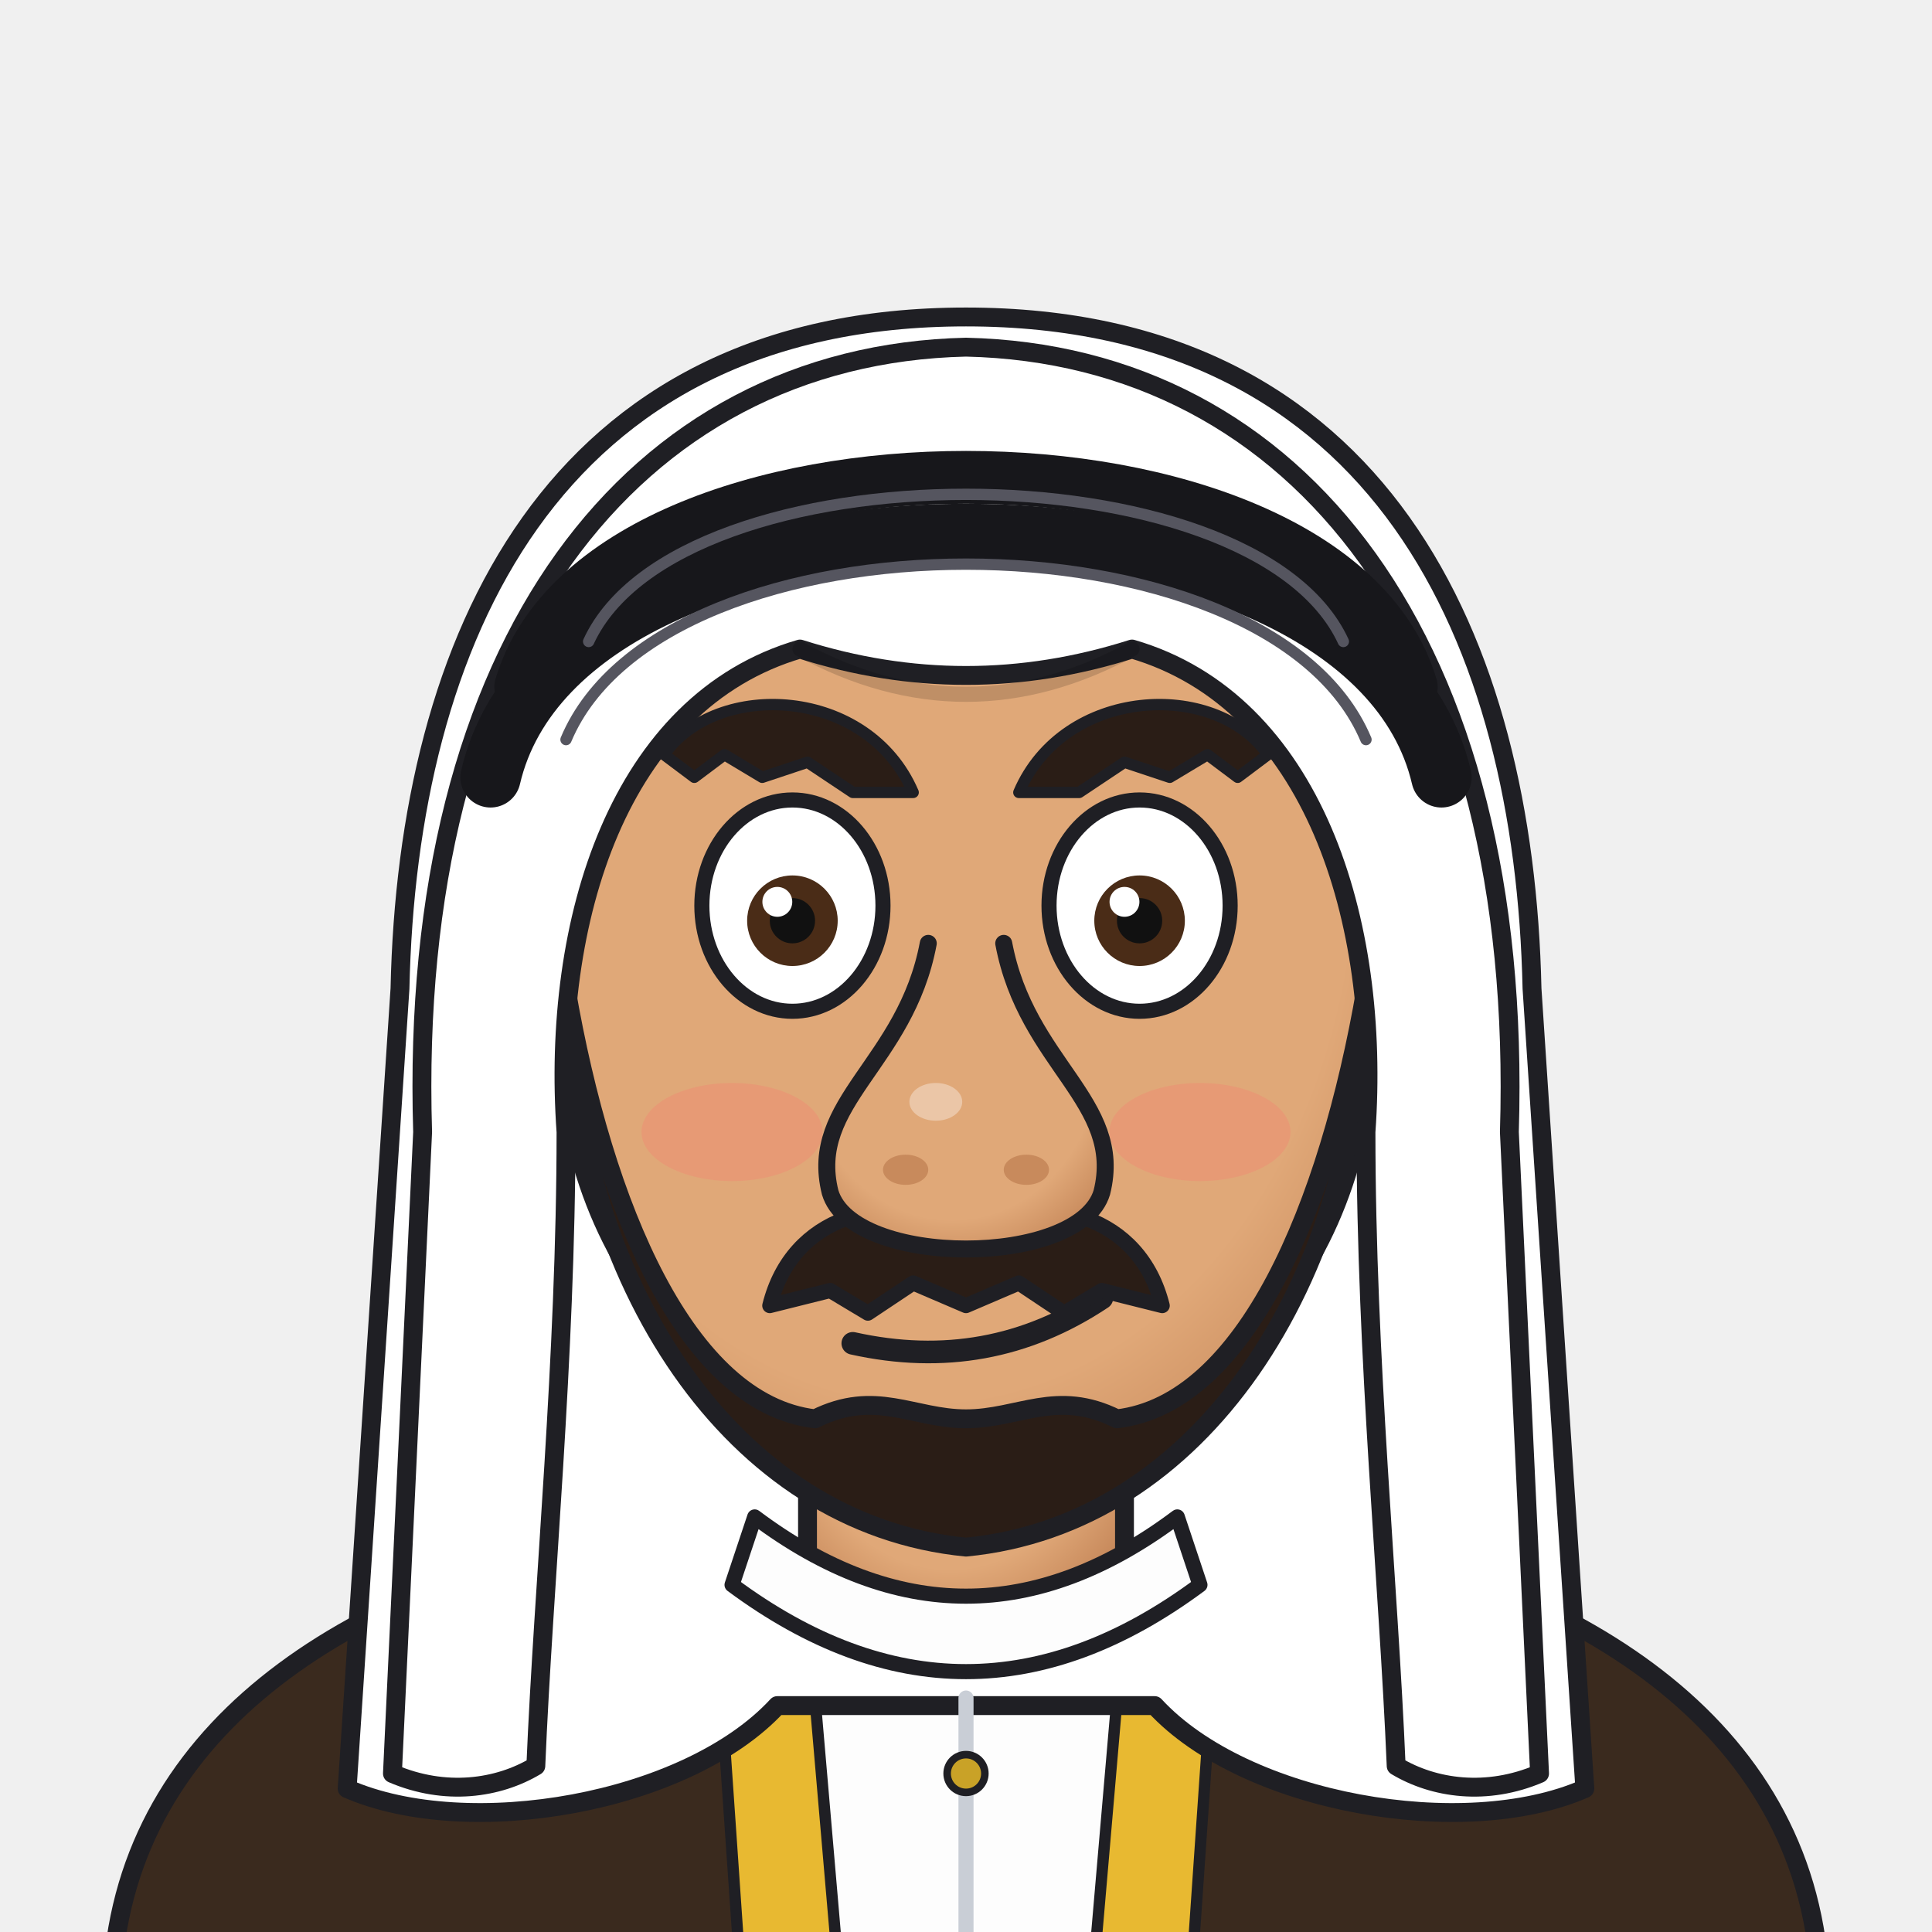
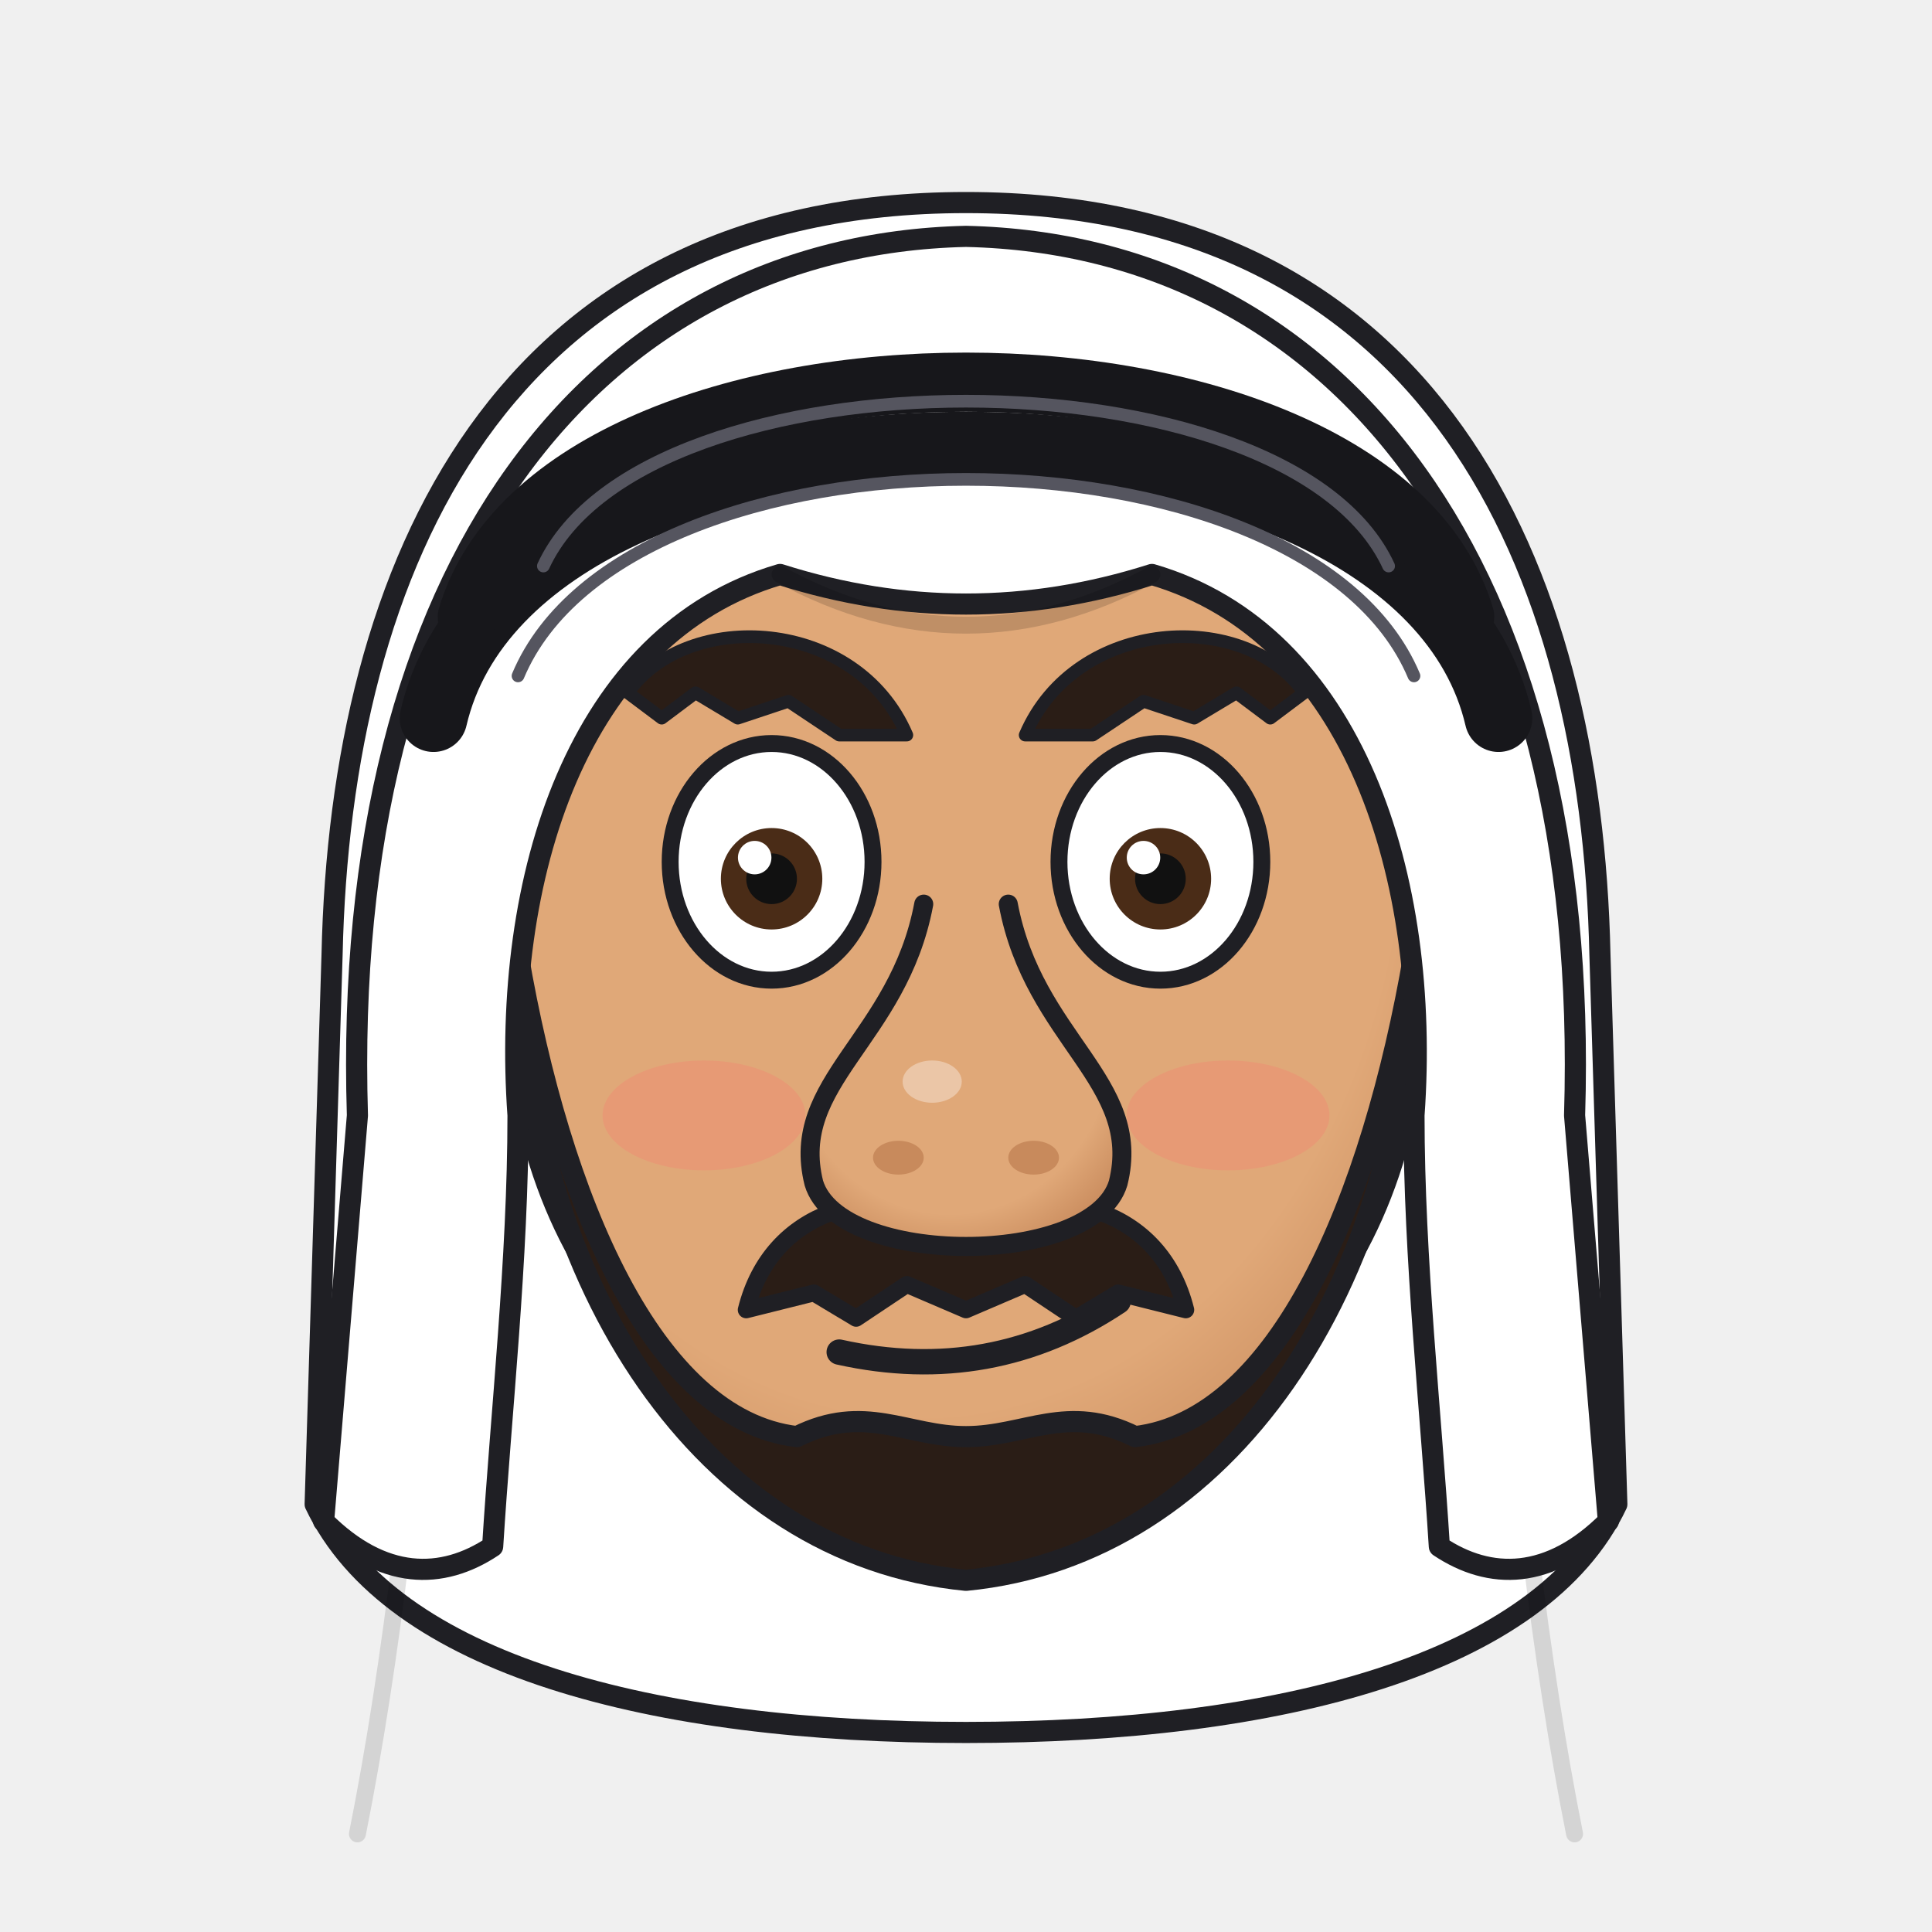
<svg xmlns="http://www.w3.org/2000/svg" viewBox="0 0 512 512" width="512" height="512">
  <defs>
    <linearGradient id="bga4" x1="0" y1="0" x2="0" y2="1">
      <stop offset="0" stop-color="#ffd75a" />
      <stop offset="1" stop-color="#e0a311" />
    </linearGradient>
    <radialGradient id="glowa4" cx="0.5" cy="0.35" r="0.6">
      <stop offset="0" stop-color="#fff" stop-opacity="0.45" />
      <stop offset="1" stop-color="#fff" stop-opacity="0" />
    </radialGradient>
    <radialGradient id="skina4" cx="0.45" cy="0.38" r="0.7">
      <stop offset="0" stop-color="#e0a878" />
      <stop offset="0.75" stop-color="#e0a878" />
      <stop offset="1" stop-color="#c88a5c" />
    </radialGradient>
    <pattern id="shma4" width="26" height="26" patternUnits="userSpaceOnUse" patternTransform="rotate(45 256 256)">
      <rect width="26" height="26" fill="#fbfbfb" />
      <rect x="2" y="2" width="9" height="9" fill="#d42b2b" />
      <rect x="15" y="15" width="9" height="9" fill="#d42b2b" />
      <rect x="15" y="4" width="5" height="5" fill="#d42b2b" opacity="0.55" />
      <rect x="4" y="15" width="5" height="5" fill="#d42b2b" opacity="0.55" />
    </pattern>
    <pattern id="knita4" width="14" height="14" patternUnits="userSpaceOnUse">
      <rect width="14" height="14" fill="#ffffff" />
      <circle cx="7" cy="7" r="2.6" fill="#d9dde3" />
    </pattern>
    <pattern id="kummaa4" width="30" height="30" patternUnits="userSpaceOnUse">
      <rect width="30" height="30" fill="#f7f3e8" />
      <path d="M15 3 L27 15 L15 27 L3 15 Z" fill="none" stroke="#1d7a5f" stroke-width="3" />
      <circle cx="15" cy="15" r="3.5" fill="#d6372f" />
    </pattern>
    <linearGradient id="lensa4" x1="0" y1="0" x2="0" y2="1">
      <stop offset="0" stop-color="#2b2b33" />
      <stop offset="1" stop-color="#5d6170" />
    </linearGradient>
    <linearGradient id="rainbowa4" x1="0" y1="0" x2="1" y2="1">
      <stop offset="0" stop-color="#29d39a" />
      <stop offset="0.5" stop-color="#3b8cff" />
      <stop offset="1" stop-color="#b84dff" />
    </linearGradient>
  </defs>
-   <path d="M30,520 C36,455 96,418 176,404 L336,404 C416,418 476,455 482,520 Z" fill="#3a2a1e" stroke="#1f1f24" stroke-width="5" stroke-linejoin="round" stroke-linecap="round" />
-   <path d="M200,404 L312,404 L300,520 L212,520 Z" fill="#fdfdfd" stroke="#1f1f24" stroke-width="5" stroke-linejoin="round" stroke-linecap="round" />
-   <path d="M188,404 L212,404 L222,520 L196,520 Z" fill="#e8b931" stroke="#1f1f24" stroke-width="3" stroke-linejoin="round" stroke-linecap="round" />
-   <path d="M324,404 L300,404 L290,520 L316,520 Z" fill="#e8b931" stroke="#1f1f24" stroke-width="3" stroke-linejoin="round" stroke-linecap="round" />
-   <path d="M256,84 C366,84 404,170 406,262 L420,474 C388,488 330,478 306,452 L206,452 C182,478 124,488 92,474 L106,262 C108,170 146,84 256,84 Z" fill="#ffffff" stroke="#1f1f24" stroke-width="5" stroke-linejoin="round" stroke-linecap="round" />
-   <path d="M130,320 C126,380 120,430 112,470" fill="none" stroke="#000" stroke-width="4" stroke-linecap="round" stroke-linejoin="round" opacity="0.12" />
-   <path d="M382,320 C386,380 392,430 400,470" fill="none" stroke="#000" stroke-width="4" stroke-linecap="round" stroke-linejoin="round" opacity="0.12" />
-   <path d="M214,320 L214,412 Q256,440 298,412 L298,320 Z" fill="url(#skina4)" stroke="#1f1f24" stroke-width="5" stroke-linejoin="round" stroke-linecap="round" />
-   <path d="M214,350 Q256,395 298,350 L298,330 L214,330 Z" fill="#c88a5c" opacity="0.8" />
-   <path d="M200,402 Q256,444 312,402 L318,420 Q256,466 194,420 Z" fill="#fdfdfd" stroke="#1f1f24" stroke-width="4" stroke-linejoin="round" stroke-linecap="round" />
-   <path d="M256,450 L256,520" fill="none" stroke="#c9ced6" stroke-width="4" stroke-linecap="round" stroke-linejoin="round" />
-   <circle cx="256" cy="470" r="5" fill="#c9a227" stroke="#1f1f24" stroke-width="2" />
-   <path d="M256,118 C331.6,118 364,176 364,258 C364,323 340.96,370 256,398 C171.04,370 148,323 148,258 C148,176 180.4,118 256,118 Z" fill="url(#skina4)" stroke="#1f1f24" stroke-width="5" stroke-linejoin="round" stroke-linecap="round" />
-   <ellipse cx="194" cy="300" rx="24" ry="13" fill="#ff6b6b" opacity="0.22" />
-   <ellipse cx="318" cy="300" rx="24" ry="13" fill="#ff6b6b" opacity="0.22" />
-   <path d="M150,262 C152,340 194,404 256,410 C318,404 360,340 362,262 C352,320 330,372 296,376 C280,368 270,376 256,376 C242,376 232,368 216,376 C182,372 160,320 150,262 Z" fill="#2a1d16" stroke="#1f1f24" stroke-width="5" stroke-linejoin="round" stroke-linecap="round" />
-   <path d="M226,356 Q262,364 292,344" fill="none" stroke="#1f1f24" stroke-width="6" stroke-linecap="round" stroke-linejoin="round" />
-   <path d="M256,324 C234,316 210,322 204,346 L220,342 L230,348 L242,340 L256,346 L270,340 L282,348 L292,342 L308,346 C302,322 278,316 256,324 Z" fill="#2a1d16" stroke="#1f1f24" stroke-width="4" stroke-linejoin="round" stroke-linecap="round" />
-   <g transform="translate(256 300) scale(1.0) translate(-256 -300)">
-     <path d="M246,250 C240,282 214,292 220,316 C226,336 286,336 292,316 C298,292 272,282 266,250" fill="url(#skina4)" stroke="#1f1f24" stroke-width="4.5" stroke-linejoin="round" stroke-linecap="round" />
-     <ellipse cx="240" cy="310" rx="6" ry="4" fill="#c88a5c" />
-     <ellipse cx="272" cy="310" rx="6" ry="4" fill="#c88a5c" />
-     <ellipse cx="248" cy="292" rx="7" ry="5" fill="#fff" opacity="0.35" />
+   <g transform="translate(256 262) scale(1.12) translate(-256 -270)">
+     <path d="M256,84 C366,84 404,170 406,262 L410,392 C392,430 330,446 256,446 C182,446 120,430 102,392 L106,262 C108,170 146,84 256,84 Z" fill="#ffffff" stroke="#1f1f24" stroke-width="5" stroke-linejoin="round" stroke-linecap="round" />
+     <path d="M130,320 C126,380 120,430 112,470" fill="none" stroke="#000" stroke-width="4" stroke-linecap="round" stroke-linejoin="round" opacity="0.12" />
+     <path d="M382,320 C386,380 392,430 400,470" fill="none" stroke="#000" stroke-width="4" stroke-linecap="round" stroke-linejoin="round" opacity="0.12" />
+     <path d="M256,118 C331.6,118 364,176 364,258 C364,323 340.96,370 256,398 C171.04,370 148,323 148,258 C148,176 180.4,118 256,118 Z" fill="url(#skina4)" stroke="#1f1f24" stroke-width="5" stroke-linejoin="round" stroke-linecap="round" />
+     <ellipse cx="194" cy="300" rx="24" ry="13" fill="#ff6b6b" opacity="0.22" />
+     <ellipse cx="318" cy="300" rx="24" ry="13" fill="#ff6b6b" opacity="0.22" />
+     <path d="M150,262 C152,340 194,404 256,410 C318,404 360,340 362,262 C352,320 330,372 296,376 C280,368 270,376 256,376 C242,376 232,368 216,376 C182,372 160,320 150,262 Z" fill="#2a1d16" stroke="#1f1f24" stroke-width="5" stroke-linejoin="round" stroke-linecap="round" />
+     <path d="M226,356 Q262,364 292,344" fill="none" stroke="#1f1f24" stroke-width="6" stroke-linecap="round" stroke-linejoin="round" />
+     <path d="M256,324 C234,316 210,322 204,346 L220,342 L230,348 L242,340 L256,346 L270,340 L282,348 L292,342 L308,346 C302,322 278,316 256,324 Z" fill="#2a1d16" stroke="#1f1f24" stroke-width="4" stroke-linejoin="round" stroke-linecap="round" />
+     <g transform="translate(256 300) scale(1.0) translate(-256 -300)">
+       <path d="M246,250 C240,282 214,292 220,316 C226,336 286,336 292,316 C298,292 272,282 266,250" fill="url(#skina4)" stroke="#1f1f24" stroke-width="4.5" stroke-linejoin="round" stroke-linecap="round" />
+       <ellipse cx="240" cy="310" rx="6" ry="4" fill="#c88a5c" />
+       <ellipse cx="272" cy="310" rx="6" ry="4" fill="#c88a5c" />
+       <ellipse cx="248" cy="292" rx="7" ry="5" fill="#fff" opacity="0.35" />
+     </g>
+     <ellipse cx="210" cy="240" rx="24" ry="28" fill="#ffffff" stroke="#1f1f24" stroke-width="4" />
+     <circle cx="210" cy="244" r="12" fill="#4a2c17" />
+     <circle cx="210" cy="244" r="6.0" fill="#111" />
+     <circle cx="206" cy="239" r="3.96" fill="#fff" />
+     <ellipse cx="302" cy="240" rx="24" ry="28" fill="#ffffff" stroke="#1f1f24" stroke-width="4" />
+     <circle cx="302" cy="244" r="12" fill="#4a2c17" />
+     <circle cx="302" cy="244" r="6.0" fill="#111" />
+     <circle cx="298" cy="239" r="3.96" fill="#fff" />
+     <path d="M242,210 C230,182 190,180 176,200 L184,206 L192,200 L202,206 L214,202 L226,210 Z" fill="#2a1d16" stroke="#1f1f24" stroke-width="3" stroke-linejoin="round" stroke-linecap="round" />
+     <path d="M270,210 C282,182 322,180 336,200 L328,206 L320,200 L310,206 L298,202 L286,210 Z" fill="#2a1d16" stroke="#1f1f24" stroke-width="3" stroke-linejoin="round" stroke-linecap="round" />
+     <path d="M104,396 L112,300 C108,170 168,94 256,92 C344,94 404,170 400,300 L408,396 C394,410 380,410 368,402 C366,370 362,334 362,300 C366,244 348,186 300,172 Q256,186 212,172 C164,186 146,244 150,300 C150,334 146,370 144,402 C132,410 118,410 104,396 Z" fill="#ffffff" stroke="#1f1f24" stroke-width="5" stroke-linejoin="round" stroke-linecap="round" />
+     <path d="M212,172 Q256,196 300,172" fill="none" stroke="#000" stroke-width="4" stroke-linecap="round" stroke-linejoin="round" opacity="0.15" />
+     <path d="M170,140 C200,128 230,124 256,124" fill="none" stroke="#000" stroke-width="3" stroke-linecap="round" stroke-linejoin="round" opacity="0.12" />
+     <path d="M130,206 C150,120 362,120 382,206" fill="none" stroke="#17171b" stroke-width="16" stroke-linecap="round" stroke-linejoin="round" />
+     <path d="M138,182 C160,108 352,108 374,182" fill="none" stroke="#17171b" stroke-width="14" stroke-linecap="round" stroke-linejoin="round" />
+     <path d="M150,196 C176,134 336,134 362,196" fill="none" stroke="#55555f" stroke-width="3" stroke-linecap="round" stroke-linejoin="round" />
+     <path d="M156,170 C180,118 332,118 356,170" fill="none" stroke="#55555f" stroke-width="3" stroke-linecap="round" stroke-linejoin="round" />
  </g>
-   <ellipse cx="210" cy="240" rx="24" ry="28" fill="#ffffff" stroke="#1f1f24" stroke-width="4" />
-   <circle cx="210" cy="244" r="12" fill="#4a2c17" />
-   <circle cx="210" cy="244" r="6.0" fill="#111" />
-   <circle cx="206" cy="239" r="3.96" fill="#fff" />
-   <ellipse cx="302" cy="240" rx="24" ry="28" fill="#ffffff" stroke="#1f1f24" stroke-width="4" />
-   <circle cx="302" cy="244" r="12" fill="#4a2c17" />
-   <circle cx="302" cy="244" r="6.0" fill="#111" />
-   <circle cx="298" cy="239" r="3.96" fill="#fff" />
-   <path d="M242,210 C230,182 190,180 176,200 L184,206 L192,200 L202,206 L214,202 L226,210 Z" fill="#2a1d16" stroke="#1f1f24" stroke-width="3" stroke-linejoin="round" stroke-linecap="round" />
-   <path d="M270,210 C282,182 322,180 336,200 L328,206 L320,200 L310,206 L298,202 L286,210 Z" fill="#2a1d16" stroke="#1f1f24" stroke-width="3" stroke-linejoin="round" stroke-linecap="round" />
-   <path d="M104,470 L112,300 C108,170 168,94 256,92 C344,94 404,170 400,300 L408,470 C394,476 380,474 370,468 C368,420 362,360 362,300 C366,244 348,186 300,172 Q256,186 212,172 C164,186 146,244 150,300 C150,360 144,420 142,468 C132,474 118,476 104,470 Z" fill="#ffffff" stroke="#1f1f24" stroke-width="5" stroke-linejoin="round" stroke-linecap="round" />
-   <path d="M212,172 Q256,196 300,172" fill="none" stroke="#000" stroke-width="4" stroke-linecap="round" stroke-linejoin="round" opacity="0.15" />
-   <path d="M170,140 C200,128 230,124 256,124" fill="none" stroke="#000" stroke-width="3" stroke-linecap="round" stroke-linejoin="round" opacity="0.12" />
-   <path d="M130,206 C150,120 362,120 382,206" fill="none" stroke="#17171b" stroke-width="16" stroke-linecap="round" stroke-linejoin="round" />
-   <path d="M138,182 C160,108 352,108 374,182" fill="none" stroke="#17171b" stroke-width="14" stroke-linecap="round" stroke-linejoin="round" />
-   <path d="M150,196 C176,134 336,134 362,196" fill="none" stroke="#55555f" stroke-width="3" stroke-linecap="round" stroke-linejoin="round" />
-   <path d="M156,170 C180,118 332,118 356,170" fill="none" stroke="#55555f" stroke-width="3" stroke-linecap="round" stroke-linejoin="round" />
</svg>
